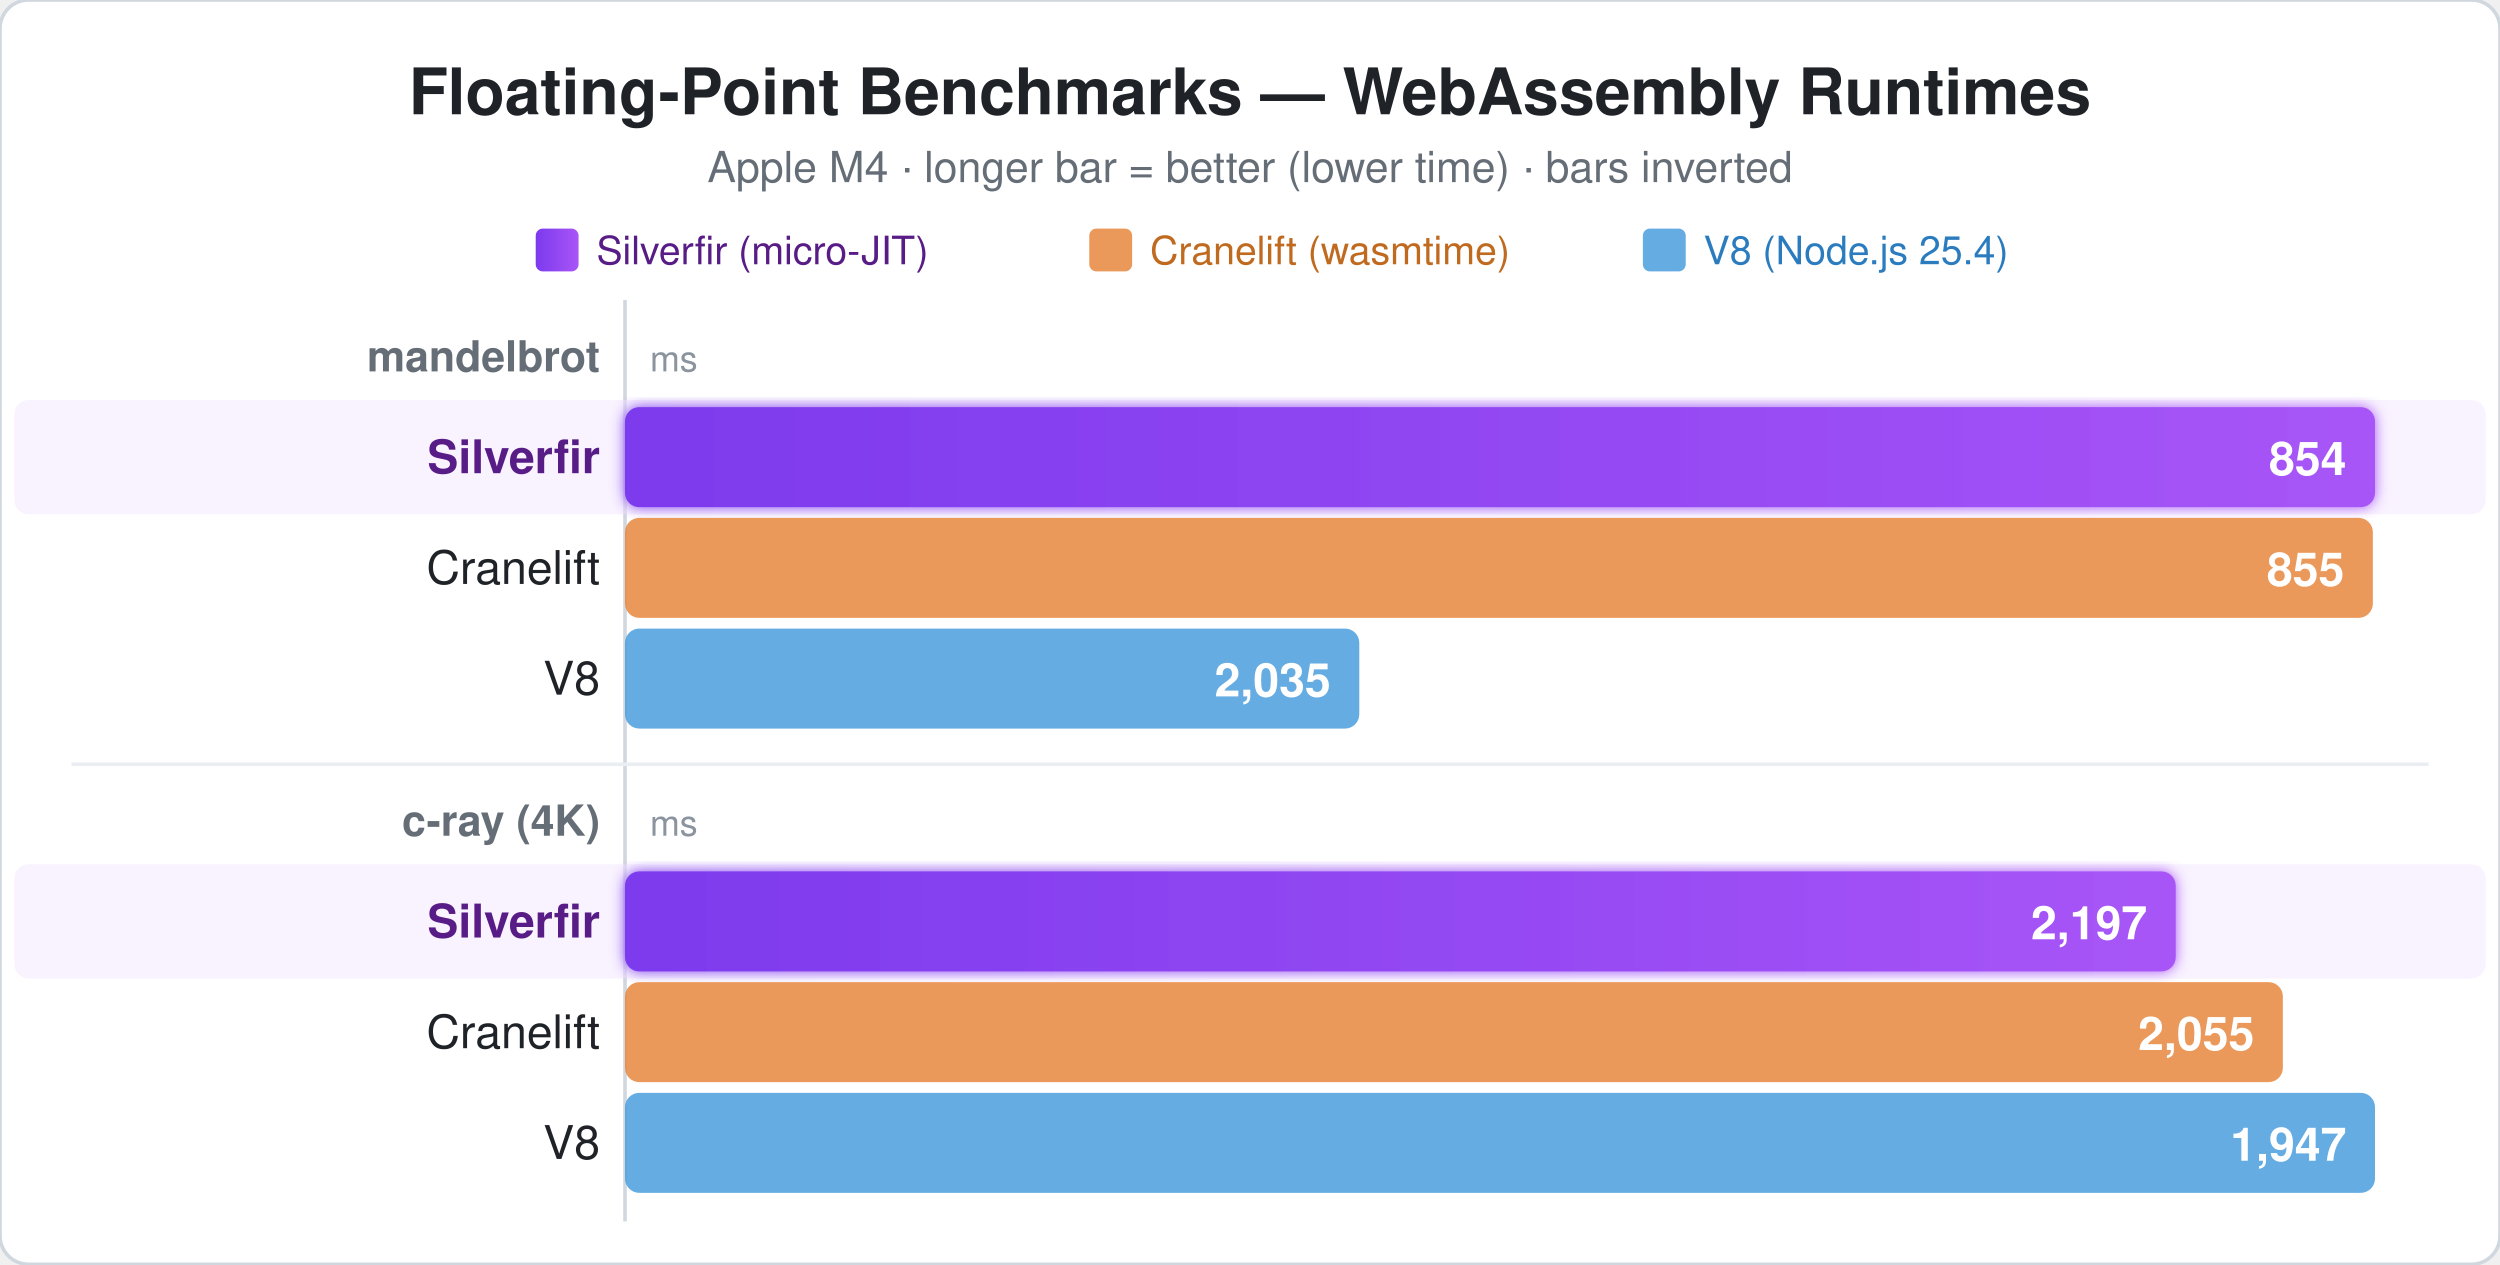
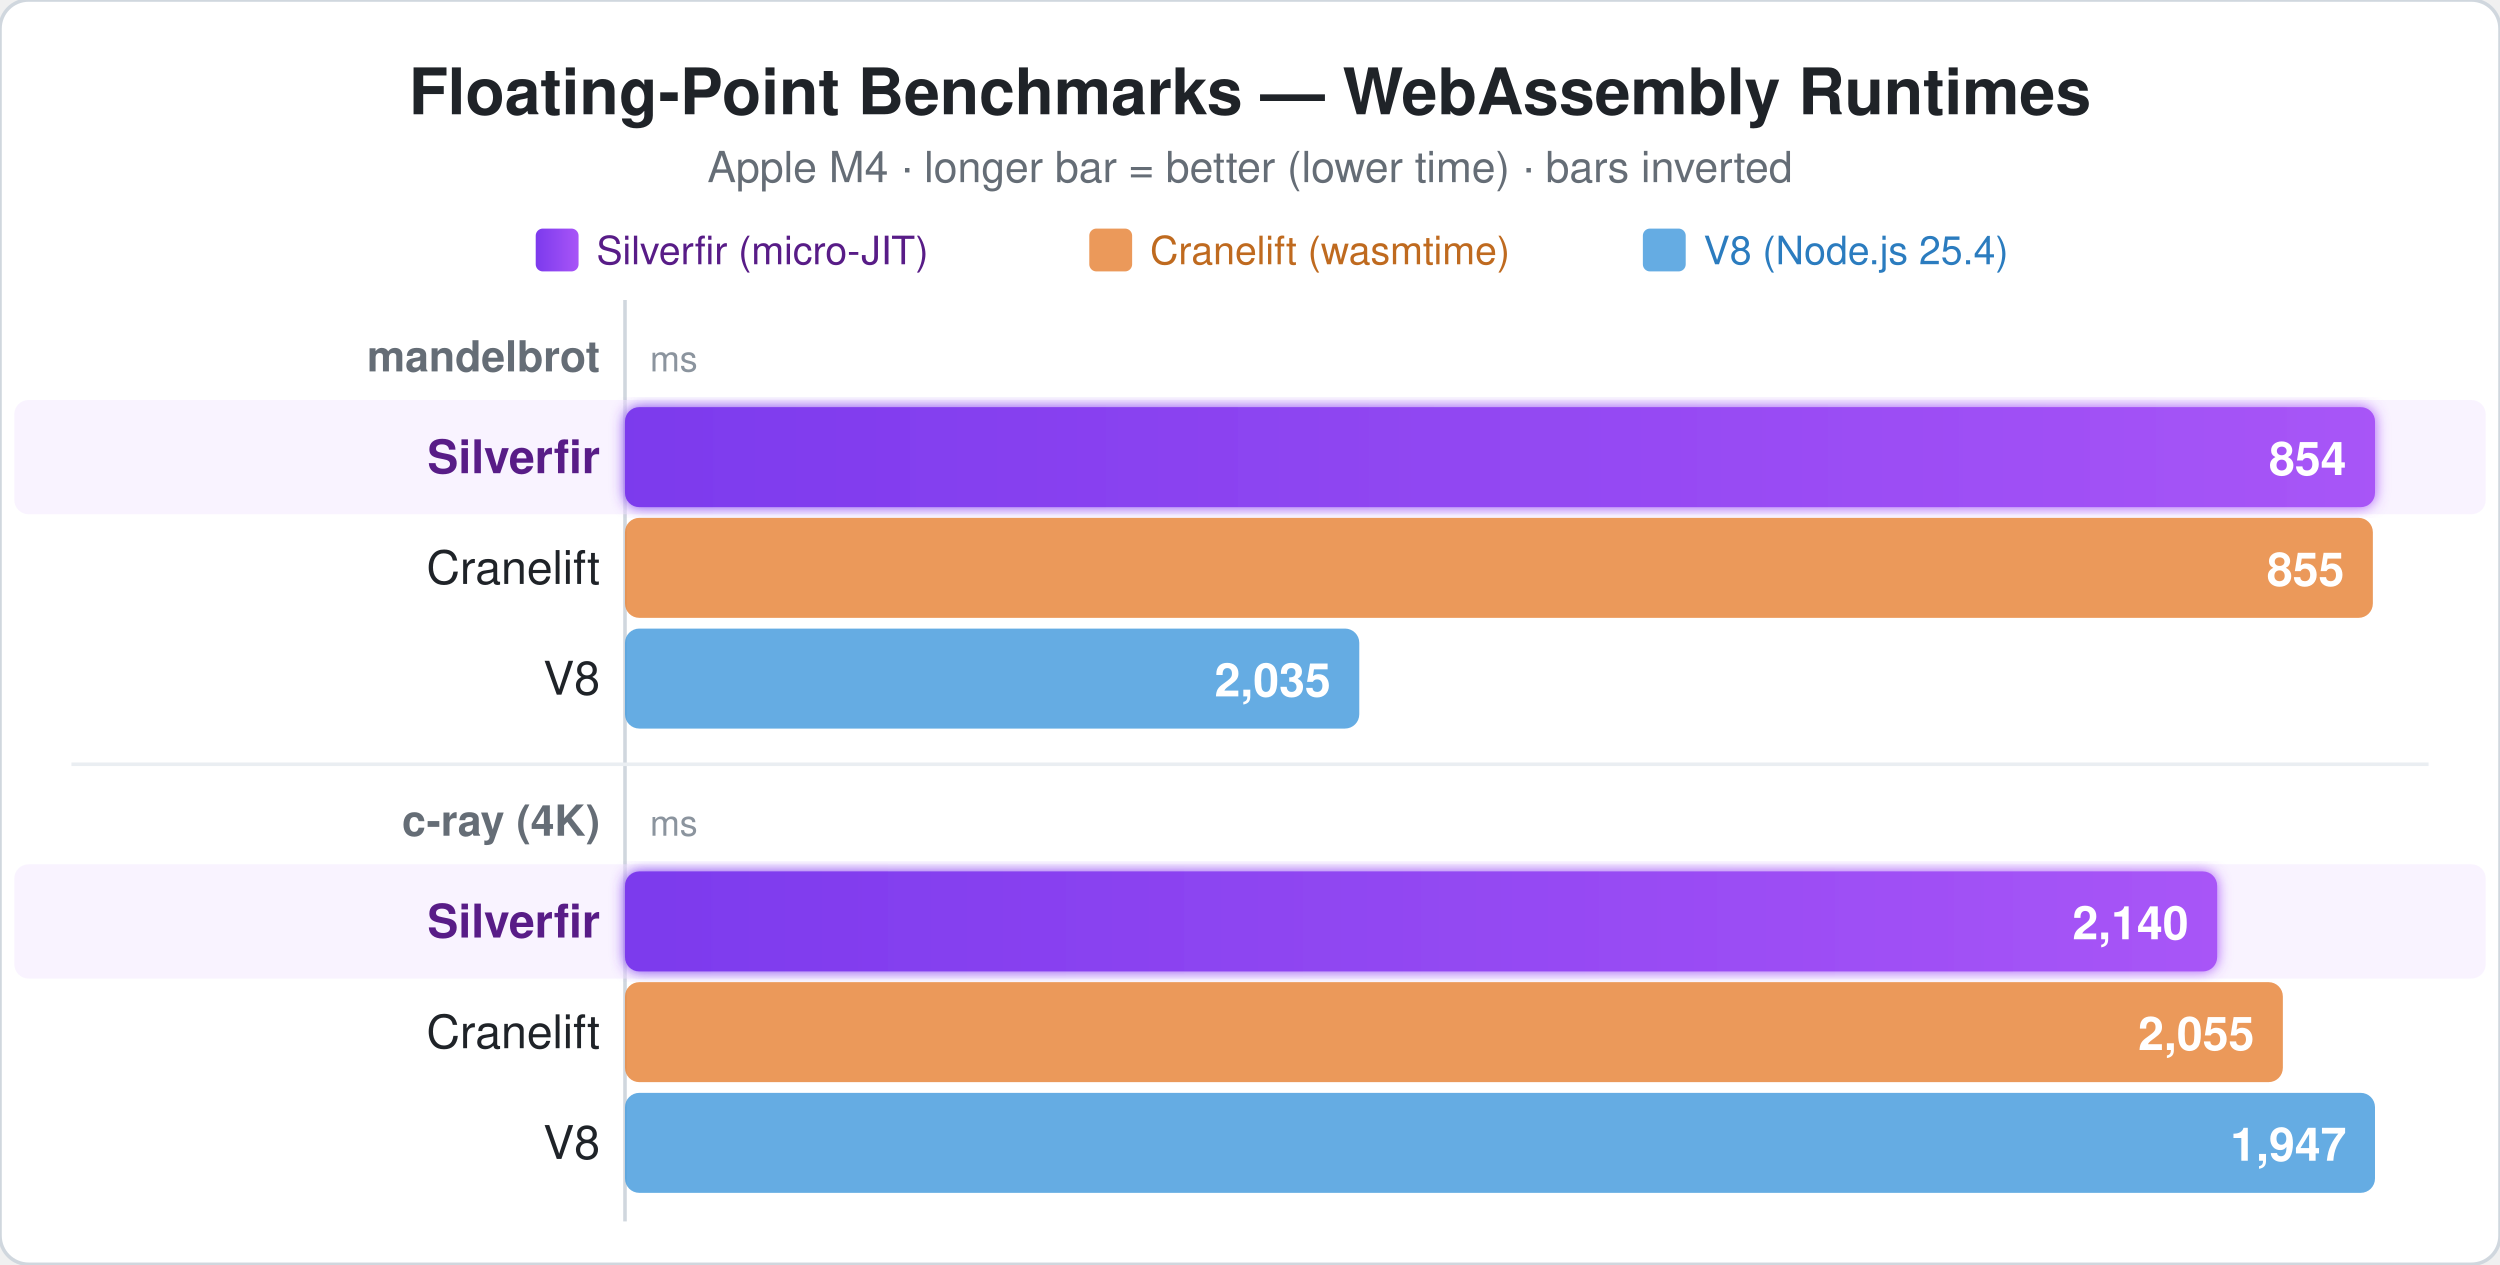
<svg xmlns="http://www.w3.org/2000/svg" role="img" viewBox="0 0 700 354" width="700" height="354">
  <defs>
    <linearGradient id="hlGrad" x1="0" y1="0" x2="1" y2="0">
      <stop offset="0%" stop-color="#7c3aed" />
      <stop offset="100%" stop-color="#a855f7" />
    </linearGradient>
    <filter id="glow">
      <feGaussianBlur stdDeviation="2" result="blur" />
      <feMerge>
        <feMergeNode in="blur" />
        <feMergeNode in="SourceGraphic" />
      </feMerge>
    </filter>
  </defs>
  <rect width="700" height="354" rx="8" ry="8" fill="#ffffff" stroke="#d0d7de" stroke-width="1" />
  <text x="350.0" y="32" text-anchor="middle" fill="#1f2328" font-family="Segoe UI,Helvetica,Arial,sans-serif" font-size="18" font-weight="600">Floating-Point Benchmarks — WebAssembly Runtimes</text>
  <text x="350.0" y="51" text-anchor="middle" fill="#656d76" font-family="Segoe UI,Helvetica,Arial,sans-serif" font-size="12">Apple M4  ·  longer bar = better (lower time)  ·  bars inverted</text>
  <rect x="150.0" y="64" width="12" height="12" rx="2" fill="url(#hlGrad)" />
  <text x="167.0" y="74" fill="#581c87" font-family="Segoe UI,Helvetica,Arial,sans-serif" font-size="11">Silverfir (micro-JIT)</text>
  <rect x="305.0" y="64" width="12" height="12" rx="2" fill="#e8873d" opacity="0.85" />
  <text x="322.0" y="74" fill="#bf6a1f" font-family="Segoe UI,Helvetica,Arial,sans-serif" font-size="11">Cranelift (wasmtime)</text>
  <rect x="460.0" y="64" width="12" height="12" rx="2" fill="#4a9ede" opacity="0.85" />
  <text x="477.0" y="74" fill="#2b7cbf" font-family="Segoe UI,Helvetica,Arial,sans-serif" font-size="11">V8 (Node.js 25.4)</text>
  <line x1="175" y1="84" x2="175" y2="342" stroke="#d0d7de" stroke-width="1" />
  <text x="168" y="104.0" text-anchor="end" fill="#656d76" font-family="Segoe UI,Helvetica,Arial,sans-serif" font-size="12" font-weight="600">mandelbrot</text>
  <text x="182" y="104.0" fill="#8b949e" font-family="Segoe UI,Helvetica,Arial,sans-serif" font-size="10">ms</text>
  <rect x="4" y="112" width="692" height="32" rx="4" fill="#f3e8ff" opacity="0.5" />
  <text x="168" y="132.5" text-anchor="end" fill="#581c87" font-family="Segoe UI,Helvetica,Arial,sans-serif" font-size="13" font-weight="700">Silverfir</text>
  <rect x="175" y="114" width="490.0" height="28" rx="4" fill="url(#hlGrad)" filter="url(#glow)">
    <animate attributeName="width" from="0" to="490.0" dur="0.35s" fill="freeze" />
  </rect>
  <text x="657.0" y="133.0" text-anchor="end" fill="#ffffff" font-family="Segoe UI,Helvetica,Arial,sans-serif" font-size="13" font-weight="700">854</text>
  <text x="168" y="163.5" text-anchor="end" fill="#1f2328" font-family="Segoe UI,Helvetica,Arial,sans-serif" font-size="13" font-weight="400">Cranelift</text>
  <rect x="175" y="145" width="489.4" height="28" rx="4" fill="#e8873d" opacity="0.85">
    <animate attributeName="width" from="0" to="489.4" dur="0.39s" fill="freeze" />
  </rect>
  <text x="656.4" y="164.0" text-anchor="end" fill="#ffffff" font-family="Segoe UI,Helvetica,Arial,sans-serif" font-size="13" font-weight="700">855</text>
  <text x="168" y="194.5" text-anchor="end" fill="#1f2328" font-family="Segoe UI,Helvetica,Arial,sans-serif" font-size="13" font-weight="400">V8</text>
  <rect x="175" y="176" width="205.6" height="28" rx="4" fill="#4a9ede" opacity="0.85">
    <animate attributeName="width" from="0" to="205.6" dur="0.43s" fill="freeze" />
  </rect>
  <text x="372.6" y="195.0" text-anchor="end" fill="#ffffff" font-family="Segoe UI,Helvetica,Arial,sans-serif" font-size="13" font-weight="700">2,035</text>
  <line x1="20" y1="214" x2="680" y2="214" stroke="#eaeef2" stroke-width="1" />
  <text x="168" y="234.0" text-anchor="end" fill="#656d76" font-family="Segoe UI,Helvetica,Arial,sans-serif" font-size="12" font-weight="600">c-ray (4K)</text>
  <text x="182" y="234.0" fill="#8b949e" font-family="Segoe UI,Helvetica,Arial,sans-serif" font-size="10">ms</text>
  <rect x="4" y="242" width="692" height="32" rx="4" fill="#f3e8ff" opacity="0.5" />
  <text x="168" y="262.5" text-anchor="end" fill="#581c87" font-family="Segoe UI,Helvetica,Arial,sans-serif" font-size="13" font-weight="700">Silverfir</text>
-   <rect x="175" y="244" width="434.2" height="28" rx="4" fill="url(#hlGrad)" filter="url(#glow)">
-     <animate attributeName="width" from="0" to="434.2" dur="0.39s" fill="freeze" />
+   <rect x="175" y="244" width="445.8" height="28" rx="4" fill="url(#hlGrad)" filter="url(#glow)">
+     <animate attributeName="width" from="0" to="445.8" dur="0.39s" fill="freeze" />
  </rect>
-   <text x="601.2" y="263.0" text-anchor="end" fill="#ffffff" font-family="Segoe UI,Helvetica,Arial,sans-serif" font-size="13" font-weight="700">2,197</text>
+   <text x="612.8" y="263.0" text-anchor="end" fill="#ffffff" font-family="Segoe UI,Helvetica,Arial,sans-serif" font-size="13" font-weight="700">2,140</text>
  <text x="168" y="293.5" text-anchor="end" fill="#1f2328" font-family="Segoe UI,Helvetica,Arial,sans-serif" font-size="13" font-weight="400">Cranelift</text>
  <rect x="175" y="275" width="464.2" height="28" rx="4" fill="#e8873d" opacity="0.85">
    <animate attributeName="width" from="0" to="464.2" dur="0.43s" fill="freeze" />
  </rect>
  <text x="631.2" y="294.0" text-anchor="end" fill="#ffffff" font-family="Segoe UI,Helvetica,Arial,sans-serif" font-size="13" font-weight="700">2,055</text>
  <text x="168" y="324.5" text-anchor="end" fill="#1f2328" font-family="Segoe UI,Helvetica,Arial,sans-serif" font-size="13" font-weight="400">V8</text>
  <rect x="175" y="306" width="490.0" height="28" rx="4" fill="#4a9ede" opacity="0.85">
    <animate attributeName="width" from="0" to="490.0" dur="0.47s" fill="freeze" />
  </rect>
  <text x="657.0" y="325.0" text-anchor="end" fill="#ffffff" font-family="Segoe UI,Helvetica,Arial,sans-serif" font-size="13" font-weight="700">1,947</text>
</svg>
